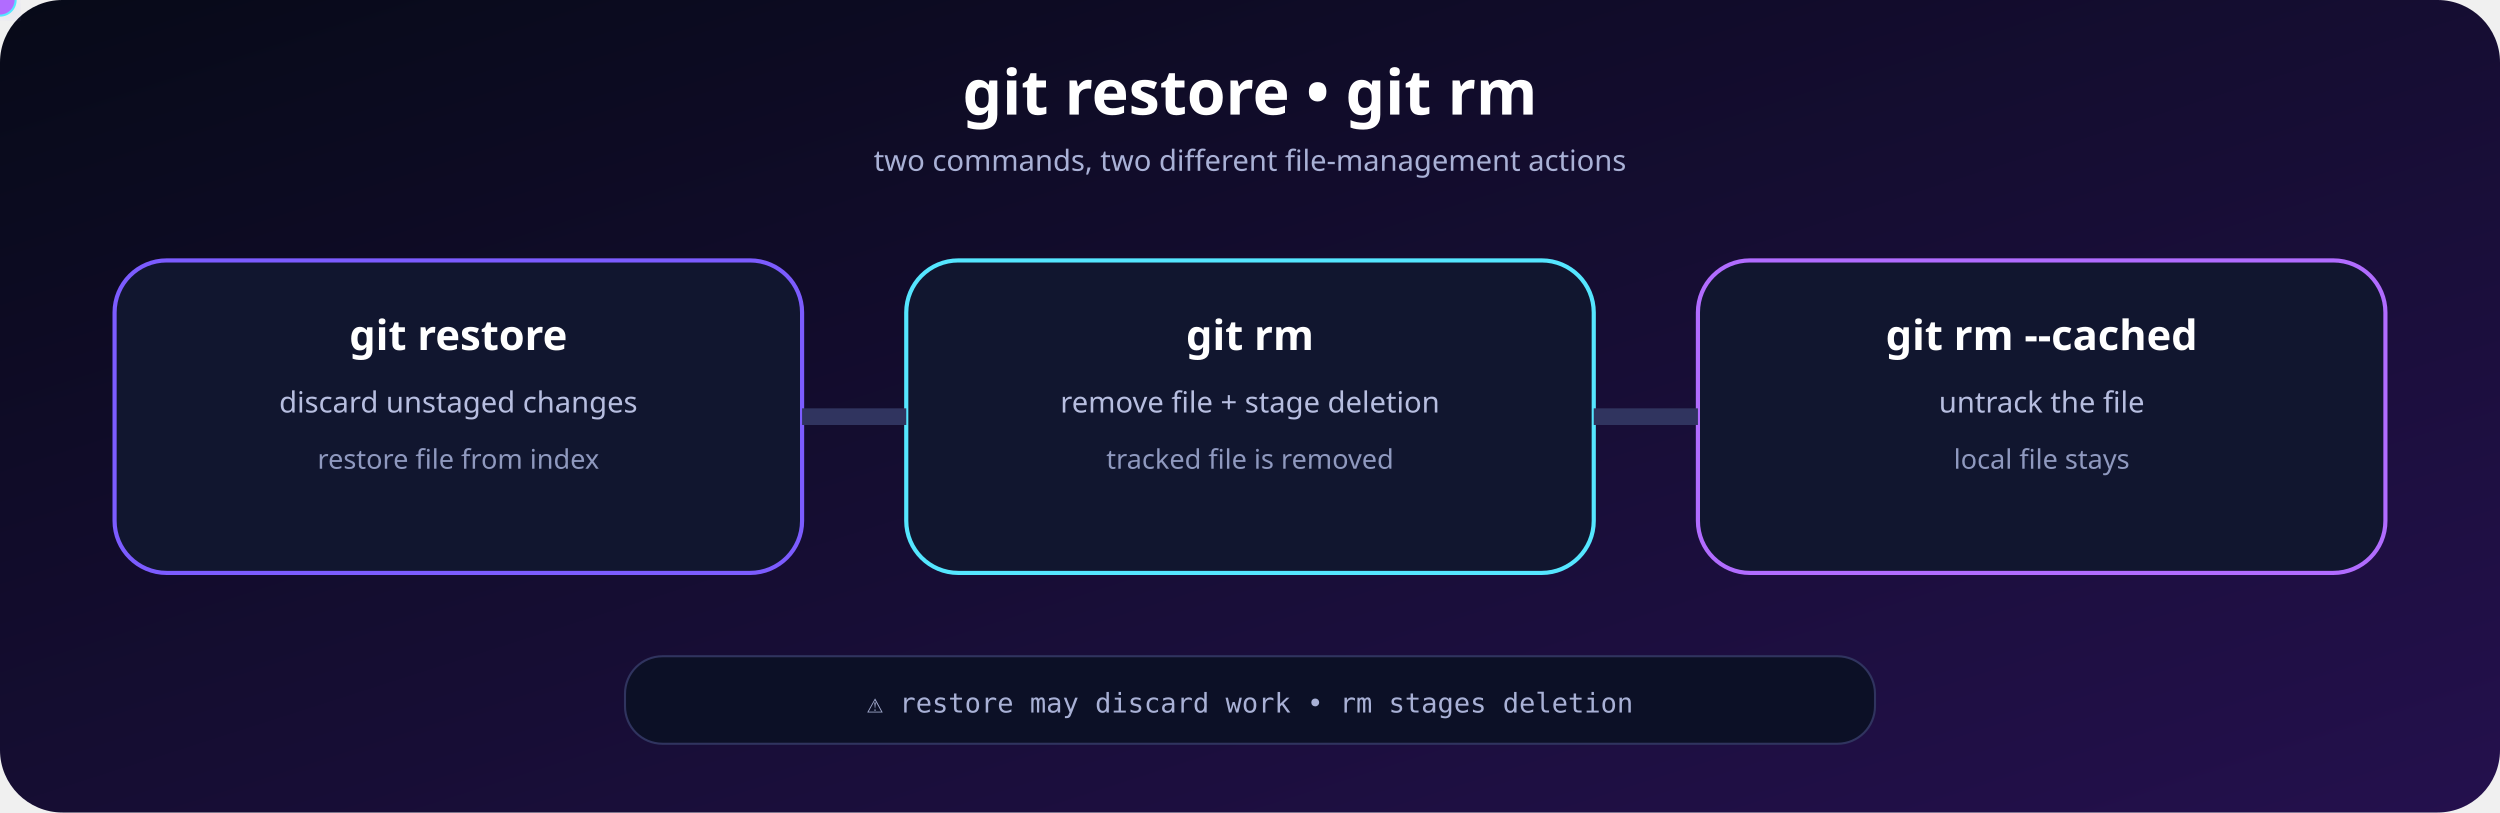
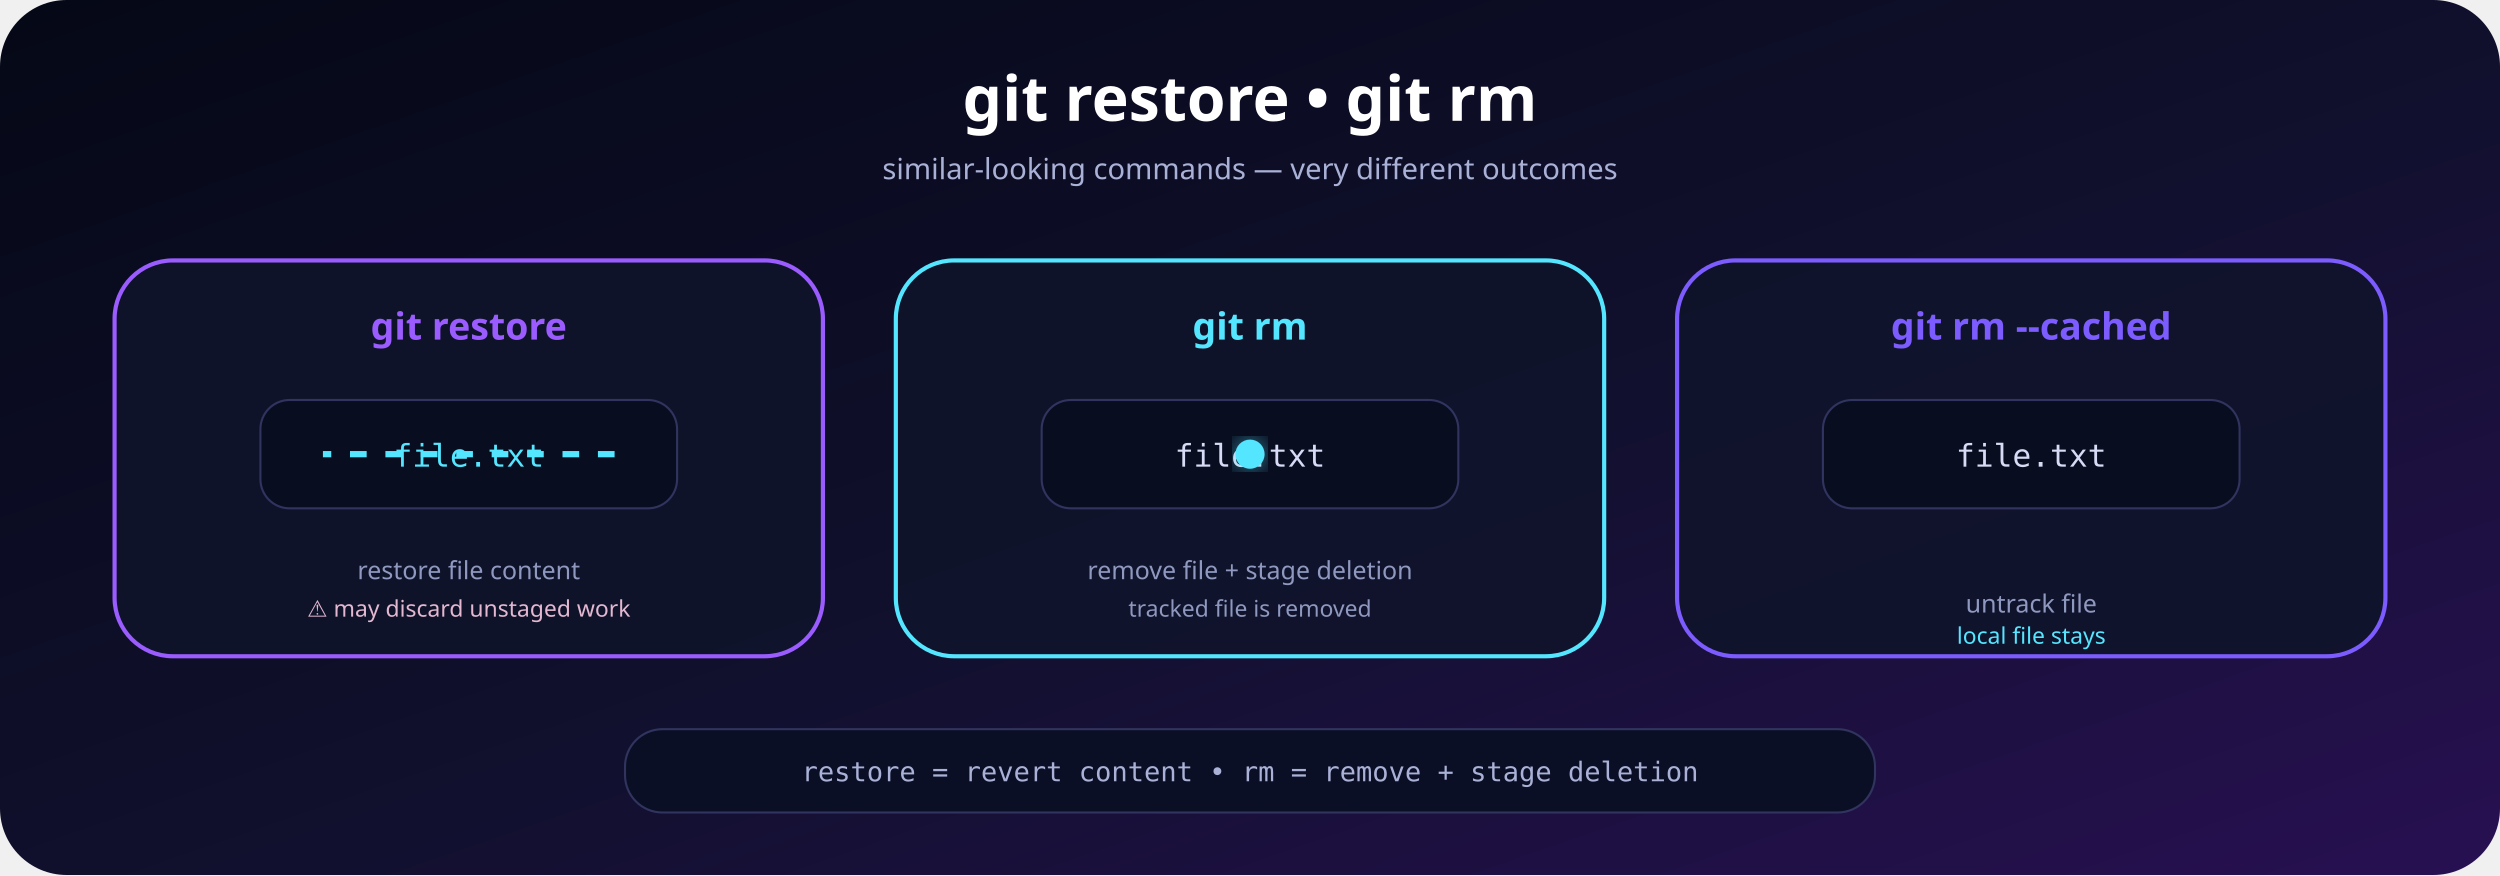
- <svg xmlns="http://www.w3.org/2000/svg" viewBox="0 0 1200 390">
+ <svg xmlns="http://www.w3.org/2000/svg" viewBox="0 0 1200 420">
  <defs>
-     <linearGradient id="b" x2="1" y2="1">
-       <stop stop-color="#070A18" />
-       <stop offset="1" stop-color="#24104D" />
+     <linearGradient id="bg" x2="1" y2="1">
+       <stop stop-color="#050816" />
+       <stop offset=".55" stop-color="#11102E" />
+       <stop offset="1" stop-color="#281052" />
    </linearGradient>
-     <linearGradient id="f">
-       <stop stop-color="#7C5CFF" />
+     <linearGradient id="neon">
+       <stop stop-color="#9B5CFF" />
      <stop offset="1" stop-color="#55E6FF" />
    </linearGradient>
-     <filter id="g">
-       <feGaussianBlur stdDeviation="7" result="x" />
+     <filter id="glow">
+       <feGaussianBlur stdDeviation="7" result="b" />
      <feMerge>
-         <feMergeNode in="x" />
+         <feMergeNode in="b" />
        <feMergeNode in="SourceGraphic" />
      </feMerge>
    </filter>
  </defs>
-   <rect width="1200" height="390" rx="30" fill="url(#b)" />
-   <text x="600" y="55" text-anchor="middle" fill="white" font-family="system-ui" font-size="30" font-weight="800">git restore • git rm</text>
-   <text x="600" y="82" text-anchor="middle" fill="#A9B1D6" font-family="system-ui" font-size="14">two commands, two different file-management actions</text>
-   <g font-family="system-ui" text-anchor="middle">
-     <rect x="55" y="125" width="330" height="150" rx="25" fill="#11162F" stroke="#7C5CFF" stroke-width="2" />
-     <text x="220" y="168" fill="white" font-size="20" font-weight="800">git restore</text>
-     <text x="220" y="198" fill="#B7BEE0" font-size="14">discard unstaged changes</text>
-     <text x="220" y="225" fill="#8F99BF" font-size="13">restore file from index</text>
-     <rect x="435" y="125" width="330" height="150" rx="25" fill="#11162F" stroke="#55E6FF" stroke-width="2" />
-     <text x="600" y="168" fill="white" font-size="20" font-weight="800">git rm</text>
-     <text x="600" y="198" fill="#B7BEE0" font-size="14">remove file + stage deletion</text>
-     <text x="600" y="225" fill="#8F99BF" font-size="13">tracked file is removed</text>
-     <rect x="815" y="125" width="330" height="150" rx="25" fill="#11162F" stroke="#B16CFF" stroke-width="2" />
-     <text x="980" y="168" fill="white" font-size="20" font-weight="800">git rm --cached</text>
-     <text x="980" y="198" fill="#B7BEE0" font-size="14">untrack the file</text>
-     <text x="980" y="225" fill="#8F99BF" font-size="13">local file stays</text>
+   <rect width="1200" height="420" rx="32" fill="url(#bg)" />
+   <text x="600" y="58" text-anchor="middle" fill="#fff" font-family="system-ui" font-size="30" font-weight="800">git restore • git rm</text>
+   <text x="600" y="86" text-anchor="middle" fill="#A9B1D6" font-family="system-ui" font-size="14">similar-looking commands — very different outcomes</text>
+   <g font-family="system-ui">
+     <rect x="55" y="125" width="340" height="190" rx="28" fill="#10142B" fill-opacity=".92" stroke="#9B5CFF" stroke-width="2" />
+     <text x="225" y="163" text-anchor="middle" fill="#9B5CFF" font-size="18" font-weight="800">git restore</text>
+     <rect x="125" y="192" width="200" height="52" rx="14" fill="#090D20" stroke="#30345F" />
+     <text x="225" y="224" text-anchor="middle" fill="#55E6FF" font-family="monospace" font-size="15">file.txt</text>
+     <path d="M295 218H155" stroke="#55E6FF" stroke-width="3" stroke-dasharray="8 9">
+       <animate attributeName="stroke-dashoffset" from="0" to="-34" dur=".8s" repeatCount="indefinite" />
+     </path>
+     <text x="225" y="278" text-anchor="middle" fill="#8F99BF" font-size="12">restore file content</text>
+     <text x="225" y="296" text-anchor="middle" fill="#E3B8D0" font-size="11">⚠ may discard unstaged work</text>
+     <rect x="430" y="125" width="340" height="190" rx="28" fill="#10142B" fill-opacity=".92" stroke="#55E6FF" stroke-width="2" />
+     <text x="600" y="163" text-anchor="middle" fill="#55E6FF" font-size="18" font-weight="800">git rm</text>
+     <rect x="500" y="192" width="200" height="52" rx="14" fill="#090D20" stroke="#30345F" />
+     <text x="600" y="224" text-anchor="middle" fill="#D7DBF5" font-family="monospace" font-size="15">file.txt</text>
+     <g filter="url(#glow)">
+       <circle cx="600" cy="218" r="7" fill="#55E6FF">
+         <animate attributeName="cx" values="600;655;600" dur="1.5s" repeatCount="indefinite" />
+       </circle>
+     </g>
+     <text x="600" y="278" text-anchor="middle" fill="#8F99BF" font-size="12">remove file + stage deletion</text>
+     <text x="600" y="296" text-anchor="middle" fill="#8F99BF" font-size="11">tracked file is removed</text>
+     <rect x="805" y="125" width="340" height="190" rx="28" fill="#10142B" fill-opacity=".92" stroke="#7C5CFF" stroke-width="2" />
+     <text x="975" y="163" text-anchor="middle" fill="#7C5CFF" font-size="18" font-weight="800">git rm --cached</text>
+     <rect x="875" y="192" width="200" height="52" rx="14" fill="#090D20" stroke="#30345F" />
+     <text x="975" y="224" text-anchor="middle" fill="#D7DBF5" font-family="monospace" font-size="15">file.txt</text>
+     <path d="M925 270H1025" stroke="url(#neon)" stroke-width="3" stroke-dasharray="8 8">
+       <animate attributeName="stroke-dashoffset" from="0" to="-32" dur=".8s" repeatCount="indefinite" />
+     </path>
+     <text x="975" y="294" text-anchor="middle" fill="#8F99BF" font-size="12">untrack file</text>
+     <text x="975" y="309" text-anchor="middle" fill="#55E6FF" font-size="11">local file stays</text>
  </g>
-   <path d="M385 200H435M765 200H815" stroke="#30345F" stroke-width="8" />
-   <path d="M385 200H435M765 200H815" stroke="url(#f)" stroke-width="3" stroke-dasharray="10 10">
-     <animate attributeName="stroke-dashoffset" from="0" to="-40" dur="1s" repeatCount="indefinite" />
-   </path>
-   <g filter="url(#g)">
-     <circle r="8" fill="#55E6FF">
-       <animateMotion dur="1.4s" repeatCount="indefinite" path="M385 200H435" />
-     </circle>
-     <circle r="7" fill="#B16CFF">
-       <animateMotion dur="1.4s" begin=".5s" repeatCount="indefinite" path="M765 200H815" />
-     </circle>
-   </g>
-   <rect x="300" y="315" width="600" height="42" rx="18" fill="#0C1026" stroke="#30345F" />
-   <text x="600" y="342" text-anchor="middle" fill="#A9B1D6" font-family="monospace" font-size="13">⚠ restore may discard work • rm stages deletion</text>
+   <rect x="300" y="350" width="600" height="40" rx="18" fill="#0B0F25" stroke="#30345F" />
+   <text x="600" y="375" text-anchor="middle" fill="#A9B1D6" font-family="monospace" font-size="13">restore = revert content • rm = remove + stage deletion</text>
</svg>
